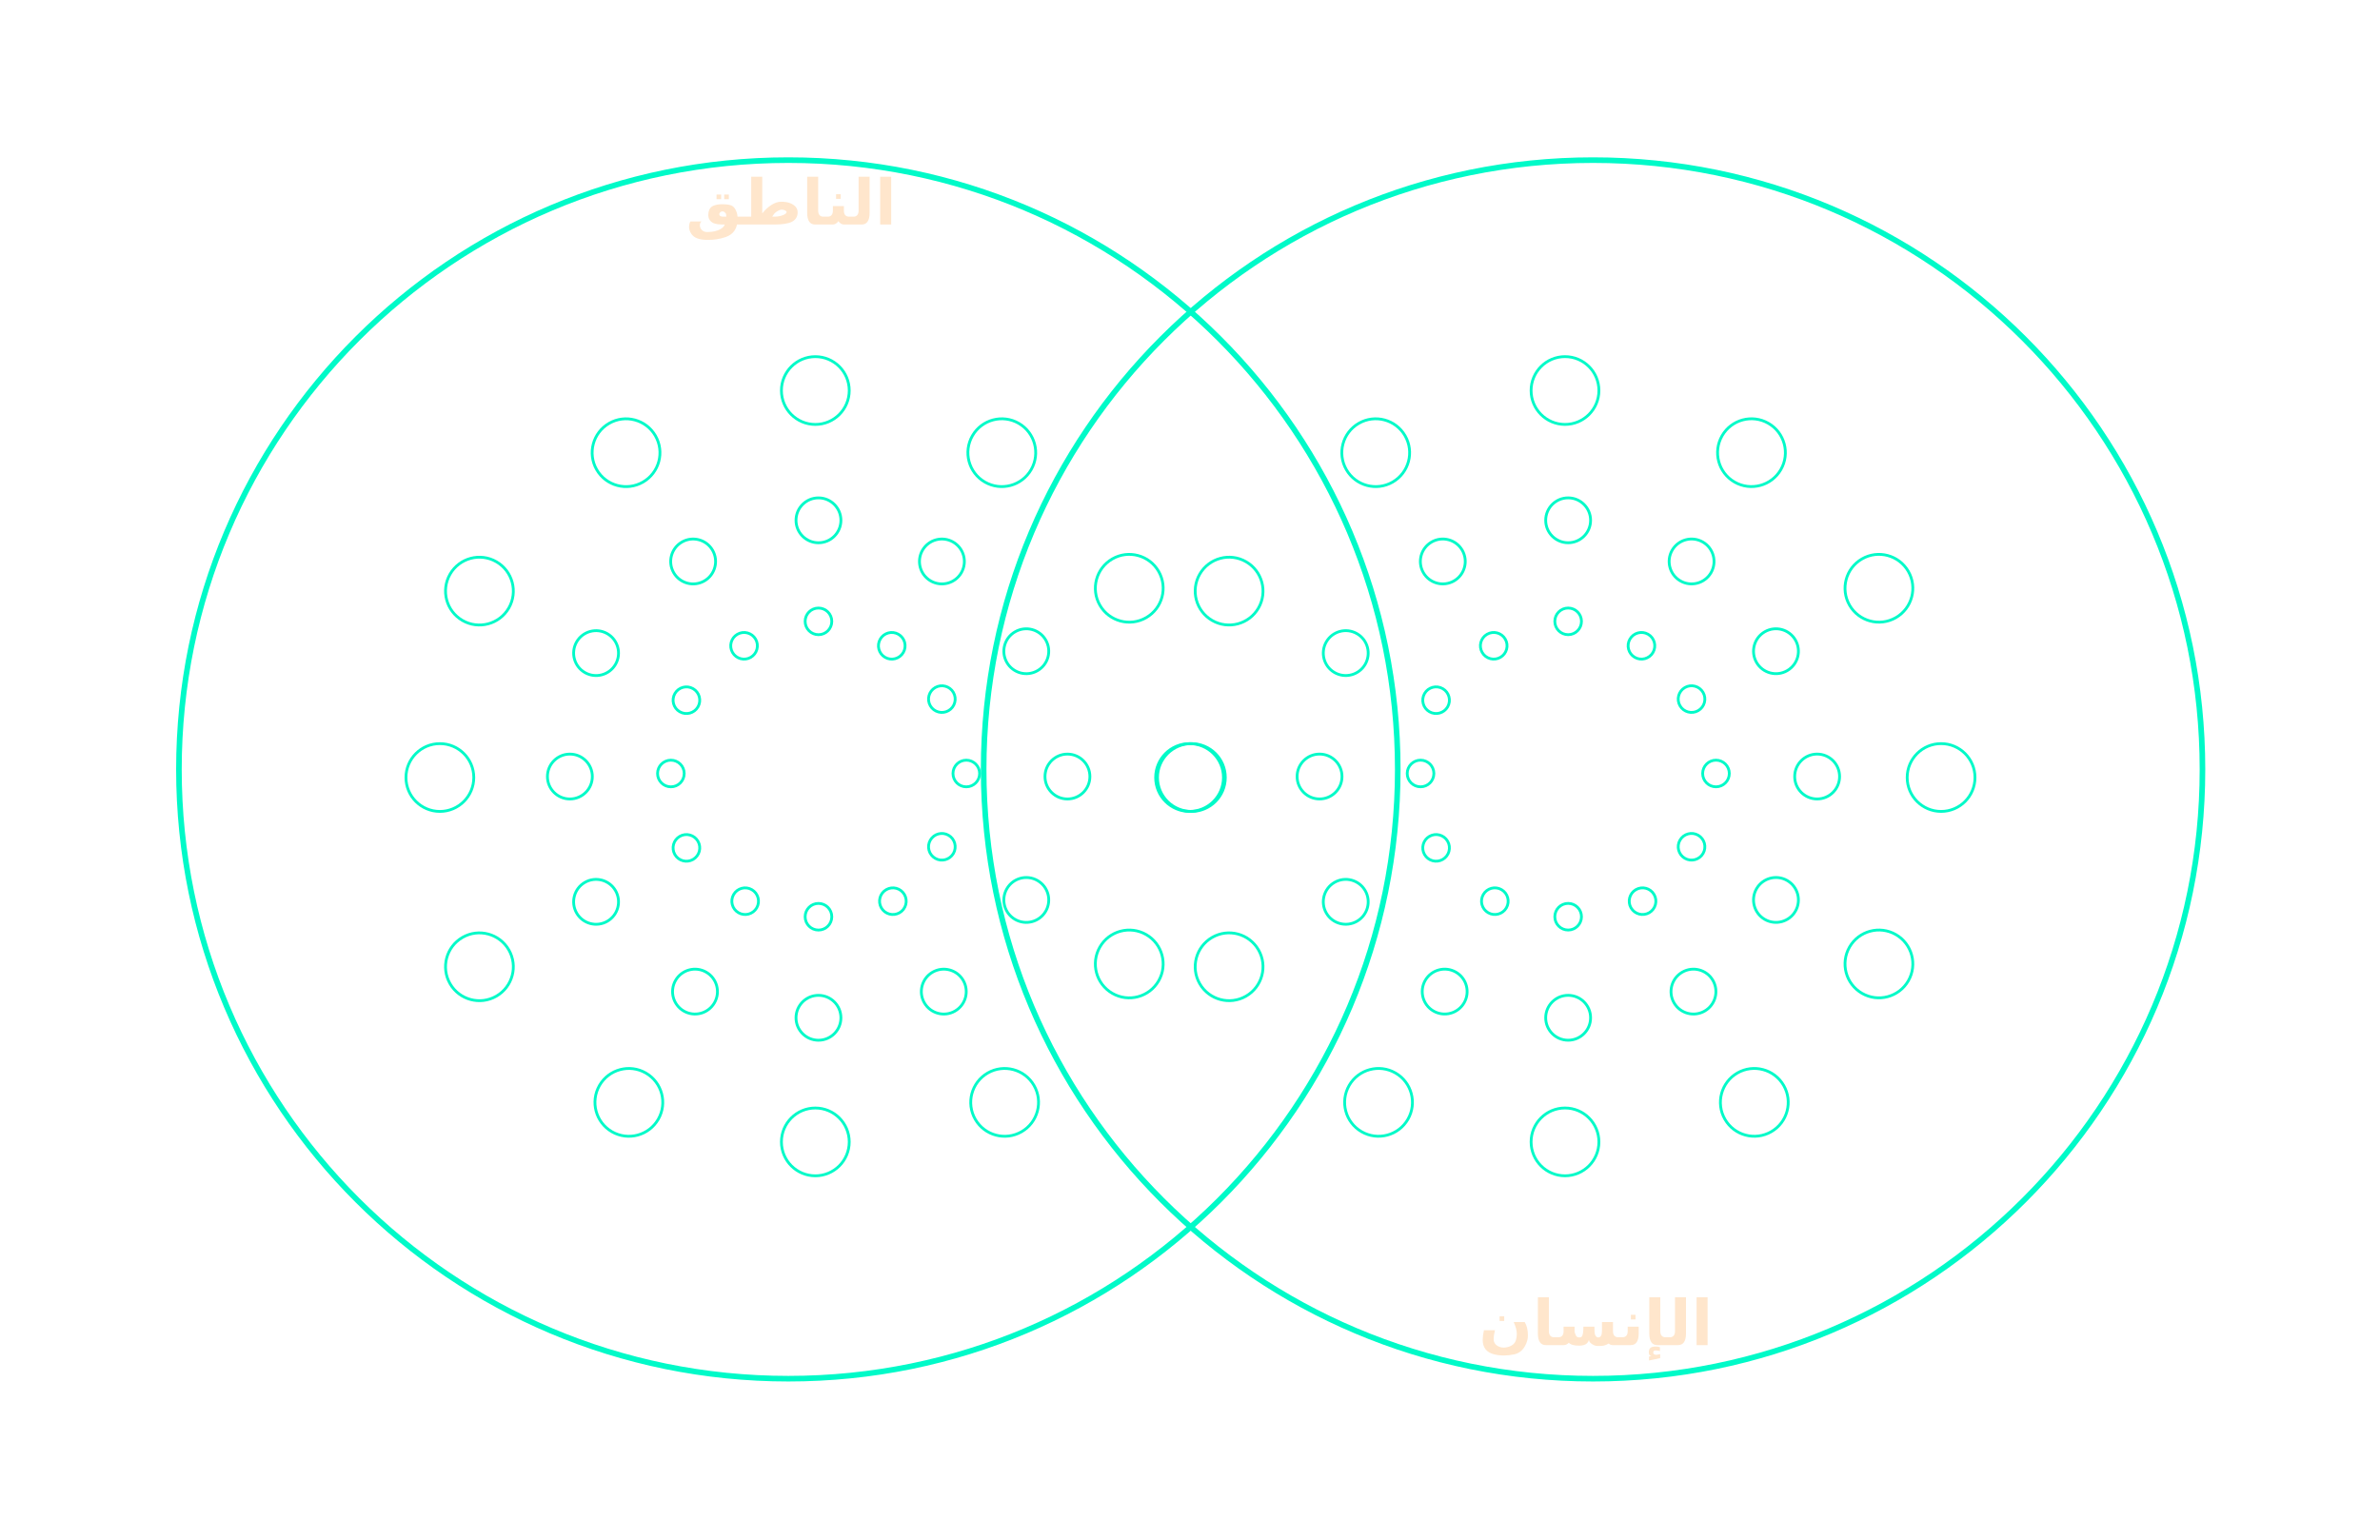
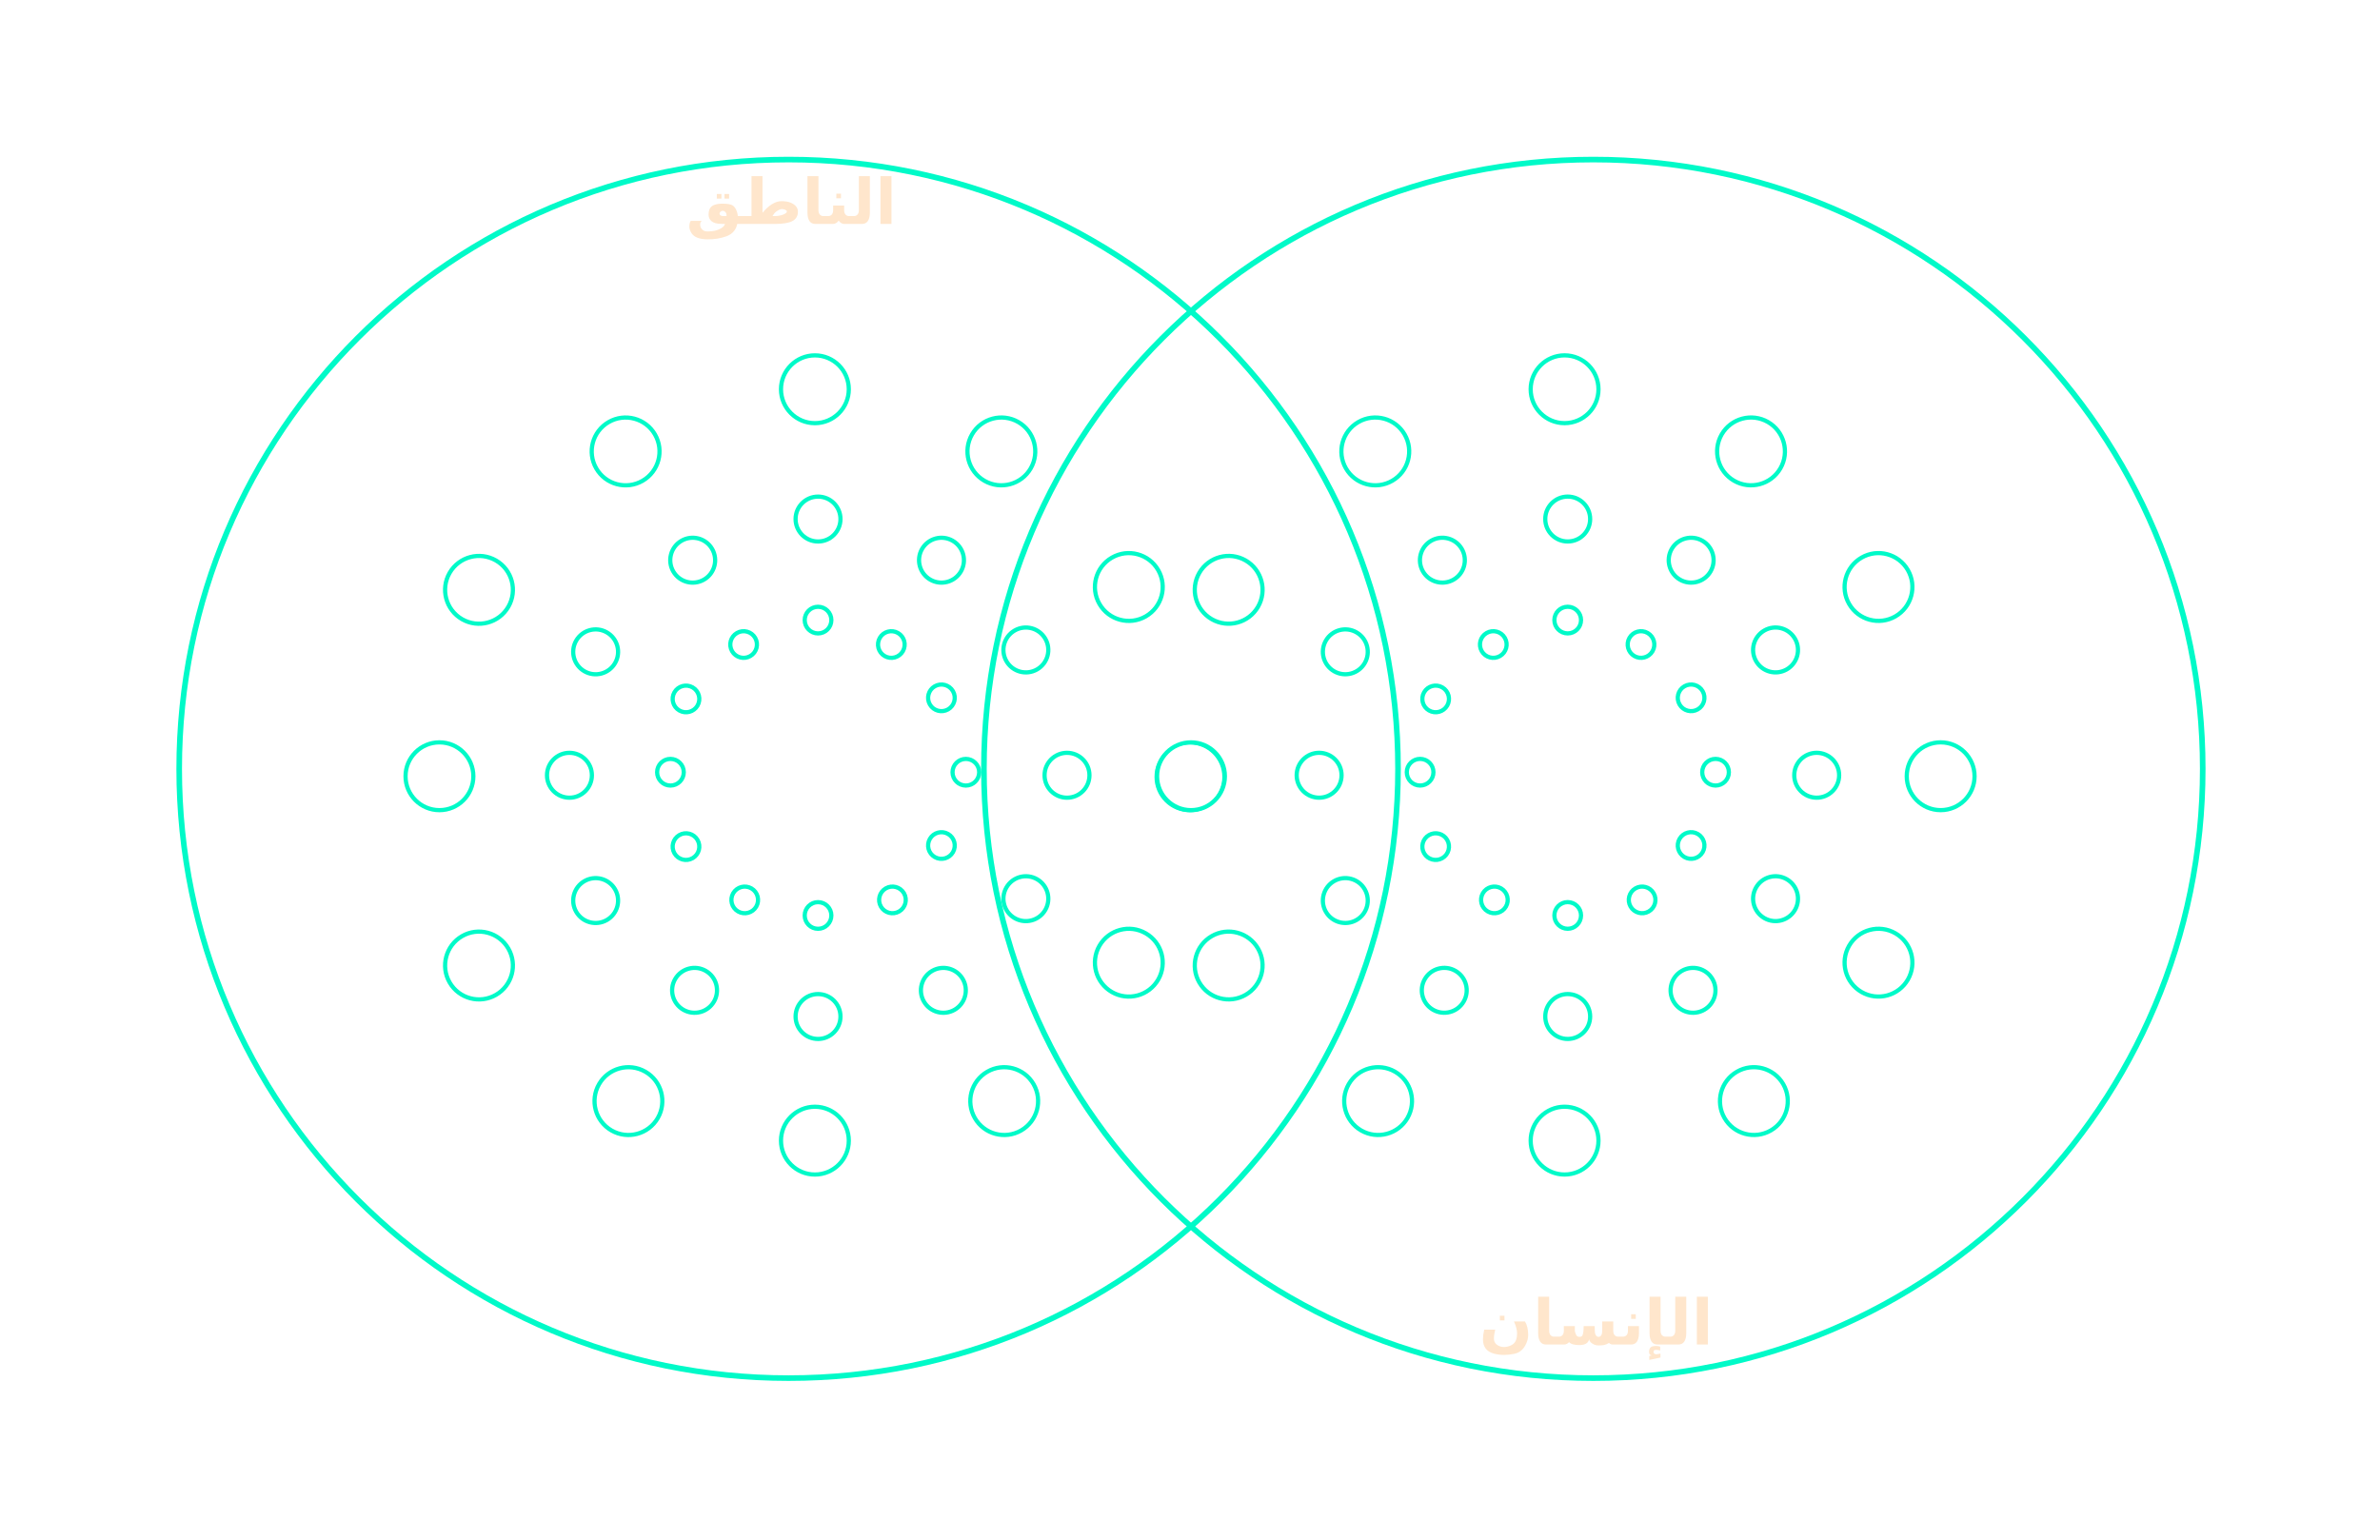
<svg xmlns="http://www.w3.org/2000/svg" style="background: transparent; background-color: transparent; color-scheme: light dark;" version="1.1" width="1700px" height="1100px" viewBox="0 0 1700 1100">
  <defs />
  <g>
    <g data-cell-id="0">
      <g data-cell-id="e1u3LGOlOh_6umvc7Njz-119">
        <g data-cell-id="k8zGtBESLR32vEerugJZ-1">
          <g transform="translate(0.5,0.5)" />
          <g data-cell-id="e1u3LGOlOh_6umvc7Njz-1">
            <g>
-               <ellipse cx="563.1" cy="549.7" rx="435.293" ry="435.293" fill="none" stroke="#00fac8" stroke-width="4" pointer-events="all" style="stroke: rgb(0, 250, 200);" />
+               <ellipse cx="563.29" cy="549.29" rx="435.293" ry="435.293" fill="none" stroke="#00fac8" stroke-width="4" pointer-events="all" style="stroke: rgb(0, 250, 200);" />
            </g>
            <g>
              <g fill="#FFE6CC" font-family="Helvetica" font-weight="bold" text-anchor="middle" font-size="22px" style="fill: rgb(255, 230, 204);">
-                 <text x="565.1" y="160.41">
+                 <text x="565.29" y="160">
                  <tspan style="font-size: 2.045em;">
                    <tspan>الناطق</tspan>
                  </tspan>
                </text>
              </g>
            </g>
          </g>
          <g data-cell-id="5utG4yoqGBnhhhAGblXh-133">
            <g>
-               <ellipse cx="1137.9" cy="549.7" rx="435.293" ry="435.293" fill="none" stroke="#00fac8" stroke-width="4" pointer-events="all" style="stroke: rgb(0, 250, 200);" />
+               <ellipse cx="1138.09" cy="549.29" rx="435.293" ry="435.293" fill="none" stroke="#00fac8" stroke-width="4" pointer-events="all" style="stroke: rgb(0, 250, 200);" />
            </g>
            <g>
              <g fill="#FFE6CC" font-family="Helvetica" font-weight="bold" text-anchor="middle" font-size="22px" style="fill: rgb(255, 230, 204);">
-                 <text x="1139.9" y="961">
+                 <text x="1140.09" y="960.59">
                  <tspan style="font-size: 2.045em;">
                    <tspan>الإنسان</tspan>
                  </tspan>
                </text>
              </g>
            </g>
          </g>
          <g data-cell-id="NM6jg3-jSMwz8pZw23oO-160">
            <g transform="translate(0.5,0.5)" />
            <g data-cell-id="NM6jg3-jSMwz8pZw23oO-161">
-               <g transform="translate(0.5,0.5)">
-                 <ellipse cx="1117.36" cy="278.51" rx="24.217" ry="24.217" fill="none" stroke="#00fac8" stroke-width="2" pointer-events="all" style="stroke: rgb(0, 250, 200);" />
+               <g>
+                 <ellipse cx="1117.55" cy="278.1" rx="24.217" ry="24.217" fill="none" stroke="#00fac8" stroke-width="3" pointer-events="all" style="stroke: rgb(0, 250, 200);" />
              </g>
            </g>
            <g data-cell-id="NM6jg3-jSMwz8pZw23oO-162">
-               <g transform="translate(0.5,0.5)">
-                 <ellipse cx="1117.36" cy="815.32" rx="24.217" ry="24.217" fill="none" stroke="#00fac8" stroke-width="2" pointer-events="all" style="stroke: rgb(0, 250, 200);" />
+               <g>
+                 <ellipse cx="1117.55" cy="814.91" rx="24.217" ry="24.217" fill="none" stroke="#00fac8" stroke-width="3" pointer-events="all" style="stroke: rgb(0, 250, 200);" />
              </g>
            </g>
            <g data-cell-id="NM6jg3-jSMwz8pZw23oO-163">
-               <g transform="translate(0.5,0.5)">
-                 <ellipse cx="1250.55" cy="322.91" rx="24.217" ry="24.217" fill="none" stroke="#00fac8" stroke-width="2" transform="rotate(30,1250.55,322.91)" pointer-events="all" style="stroke: rgb(0, 250, 200);" />
+               <g>
+                 <ellipse cx="1250.74" cy="322.5" rx="24.217" ry="24.217" fill="none" stroke="#00fac8" stroke-width="3" transform="rotate(30,1250.74,322.5)" pointer-events="all" style="stroke: rgb(0, 250, 200);" />
              </g>
            </g>
            <g data-cell-id="NM6jg3-jSMwz8pZw23oO-164">
-               <g transform="translate(0.5,0.5)">
-                 <ellipse cx="984.17" cy="787.07" rx="24.217" ry="24.217" fill="none" stroke="#00fac8" stroke-width="2" transform="rotate(30,984.17,787.07)" pointer-events="all" style="stroke: rgb(0, 250, 200);" />
+               <g>
+                 <ellipse cx="984.36" cy="786.66" rx="24.217" ry="24.217" fill="none" stroke="#00fac8" stroke-width="3" transform="rotate(30,984.36,786.66)" pointer-events="all" style="stroke: rgb(0, 250, 200);" />
              </g>
            </g>
            <g data-cell-id="NM6jg3-jSMwz8pZw23oO-165">
-               <g transform="translate(0.5,0.5)">
-                 <ellipse cx="982.16" cy="322.92" rx="24.217" ry="24.217" fill="none" stroke="#00fac8" stroke-width="2" transform="rotate(-30,982.16,322.92)" pointer-events="all" style="stroke: rgb(0, 250, 200);" />
+               <g>
+                 <ellipse cx="982.35" cy="322.51" rx="24.217" ry="24.217" fill="none" stroke="#00fac8" stroke-width="3" transform="rotate(-30,982.35,322.51)" pointer-events="all" style="stroke: rgb(0, 250, 200);" />
              </g>
            </g>
            <g data-cell-id="NM6jg3-jSMwz8pZw23oO-166">
-               <g transform="translate(0.5,0.5)">
-                 <ellipse cx="1252.58" cy="787.07" rx="24.217" ry="24.217" fill="none" stroke="#00fac8" stroke-width="2" transform="rotate(-30,1252.58,787.07)" pointer-events="all" style="stroke: rgb(0, 250, 200);" />
+               <g>
+                 <ellipse cx="1252.77" cy="786.66" rx="24.217" ry="24.217" fill="none" stroke="#00fac8" stroke-width="3" transform="rotate(-30,1252.77,786.66)" pointer-events="all" style="stroke: rgb(0, 250, 200);" />
              </g>
            </g>
            <g data-cell-id="NM6jg3-jSMwz8pZw23oO-167">
-               <g transform="translate(0.5,0.5)">
-                 <ellipse cx="1385.99" cy="554.99" rx="24.217" ry="24.217" fill="none" stroke="#00fac8" stroke-width="2" transform="rotate(90,1385.99,554.99)" pointer-events="all" style="stroke: rgb(0, 250, 200);" />
+               <g>
+                 <ellipse cx="1386.18" cy="554.58" rx="24.217" ry="24.217" fill="none" stroke="#00fac8" stroke-width="3" transform="rotate(90,1386.18,554.58)" pointer-events="all" style="stroke: rgb(0, 250, 200);" />
              </g>
            </g>
            <g data-cell-id="NM6jg3-jSMwz8pZw23oO-168">
              <g transform="translate(0.5,0.5)">
-                 <ellipse cx="849.18" cy="554.99" rx="24.217" ry="24.217" fill="none" stroke="#00fac8" stroke-width="2" transform="rotate(90,849.18,554.99)" pointer-events="all" style="stroke: rgb(0, 250, 200);" />
+                 <ellipse cx="849.37" cy="554.58" rx="24.217" ry="24.217" fill="none" stroke="#00fac8" stroke-width="2" transform="rotate(90,849.37,554.58)" pointer-events="all" style="stroke: rgb(0, 250, 200);" />
              </g>
            </g>
            <g data-cell-id="NM6jg3-jSMwz8pZw23oO-169">
-               <g transform="translate(0.5,0.5)">
-                 <ellipse cx="1341.59" cy="688.18" rx="24.217" ry="24.217" fill="none" stroke="#00fac8" stroke-width="2" transform="rotate(120,1341.59,688.18)" pointer-events="all" style="stroke: rgb(0, 250, 200);" />
+               <g>
+                 <ellipse cx="1341.78" cy="687.77" rx="24.217" ry="24.217" fill="none" stroke="#00fac8" stroke-width="3" transform="rotate(120,1341.78,687.77)" pointer-events="all" style="stroke: rgb(0, 250, 200);" />
              </g>
            </g>
            <g data-cell-id="NM6jg3-jSMwz8pZw23oO-170">
-               <g transform="translate(0.5,0.5)">
-                 <ellipse cx="877.43" cy="421.8" rx="24.217" ry="24.217" fill="none" stroke="#00fac8" stroke-width="2" transform="rotate(120,877.43,421.8)" pointer-events="all" style="stroke: rgb(0, 250, 200);" />
+               <g>
+                 <ellipse cx="877.62" cy="421.39" rx="24.217" ry="24.217" fill="none" stroke="#00fac8" stroke-width="3" transform="rotate(120,877.62,421.39)" pointer-events="all" style="stroke: rgb(0, 250, 200);" />
              </g>
            </g>
            <g data-cell-id="NM6jg3-jSMwz8pZw23oO-171">
-               <g transform="translate(0.5,0.5)">
-                 <ellipse cx="1341.59" cy="419.78" rx="24.217" ry="24.217" fill="none" stroke="#00fac8" stroke-width="2" transform="rotate(60,1341.59,419.78)" pointer-events="all" style="stroke: rgb(0, 250, 200);" />
+               <g>
+                 <ellipse cx="1341.78" cy="419.37" rx="24.217" ry="24.217" fill="none" stroke="#00fac8" stroke-width="3" transform="rotate(60,1341.78,419.37)" pointer-events="all" style="stroke: rgb(0, 250, 200);" />
              </g>
            </g>
            <g data-cell-id="NM6jg3-jSMwz8pZw23oO-172">
-               <g transform="translate(0.5,0.5)">
-                 <ellipse cx="877.43" cy="690.2" rx="24.217" ry="24.217" fill="none" stroke="#00fac8" stroke-width="2" transform="rotate(60,877.43,690.2)" pointer-events="all" style="stroke: rgb(0, 250, 200);" />
+               <g>
+                 <ellipse cx="877.62" cy="689.79" rx="24.217" ry="24.217" fill="none" stroke="#00fac8" stroke-width="3" transform="rotate(60,877.62,689.79)" pointer-events="all" style="stroke: rgb(0, 250, 200);" />
              </g>
            </g>
            <g data-cell-id="NM6jg3-jSMwz8pZw23oO-173">
-               <g transform="translate(0.5,0.5)" />
+               <g />
              <g data-cell-id="NM6jg3-jSMwz8pZw23oO-174">
-                 <g transform="translate(0.5,0.5)">
-                   <ellipse cx="1119.6" cy="371.23" rx="16.033" ry="16.033" fill="none" stroke="#00fac8" stroke-width="2" pointer-events="all" style="stroke: rgb(0, 250, 200);" />
+                 <g>
+                   <ellipse cx="1119.79" cy="370.82" rx="16.033" ry="16.033" fill="none" stroke="#00fac8" stroke-width="3" pointer-events="all" style="stroke: rgb(0, 250, 200);" />
                </g>
              </g>
              <g data-cell-id="NM6jg3-jSMwz8pZw23oO-175">
-                 <g transform="translate(0.5,0.5)">
-                   <ellipse cx="1119.6" cy="726.64" rx="16.033" ry="16.033" fill="none" stroke="#00fac8" stroke-width="2" pointer-events="all" style="stroke: rgb(0, 250, 200);" />
+                 <g>
+                   <ellipse cx="1119.79" cy="726.23" rx="16.033" ry="16.033" fill="none" stroke="#00fac8" stroke-width="3" pointer-events="all" style="stroke: rgb(0, 250, 200);" />
                </g>
              </g>
              <g data-cell-id="NM6jg3-jSMwz8pZw23oO-176">
-                 <g transform="translate(0.5,0.5)" />
+                 <g />
                <g data-cell-id="NM6jg3-jSMwz8pZw23oO-177">
-                   <g transform="translate(0.5,0.5)">
-                     <ellipse cx="1207.78" cy="400.63" rx="16.033" ry="16.033" fill="none" stroke="#00fac8" stroke-width="2" transform="rotate(30,1207.78,400.63)" pointer-events="all" style="stroke: rgb(0, 250, 200);" />
+                   <g>
+                     <ellipse cx="1207.97" cy="400.22" rx="16.033" ry="16.033" fill="none" stroke="#00fac8" stroke-width="3" transform="rotate(30,1207.97,400.22)" pointer-events="all" style="stroke: rgb(0, 250, 200);" />
                  </g>
                </g>
                <g data-cell-id="NM6jg3-jSMwz8pZw23oO-178">
-                   <g transform="translate(0.5,0.5)">
-                     <ellipse cx="1031.42" cy="707.93" rx="16.033" ry="16.033" fill="none" stroke="#00fac8" stroke-width="2" transform="rotate(30,1031.42,707.93)" pointer-events="all" style="stroke: rgb(0, 250, 200);" />
+                   <g>
+                     <ellipse cx="1031.61" cy="707.52" rx="16.033" ry="16.033" fill="none" stroke="#00fac8" stroke-width="3" transform="rotate(30,1031.61,707.52)" pointer-events="all" style="stroke: rgb(0, 250, 200);" />
                  </g>
                </g>
              </g>
              <g data-cell-id="NM6jg3-jSMwz8pZw23oO-179">
-                 <g transform="translate(0.5,0.5)" />
+                 <g />
                <g data-cell-id="NM6jg3-jSMwz8pZw23oO-180">
-                   <g transform="translate(0.5,0.5)">
-                     <ellipse cx="1030.08" cy="400.63" rx="16.033" ry="16.033" fill="none" stroke="#00fac8" stroke-width="2" transform="rotate(-30,1030.08,400.63)" pointer-events="all" style="stroke: rgb(0, 250, 200);" />
+                   <g>
+                     <ellipse cx="1030.27" cy="400.22" rx="16.033" ry="16.033" fill="none" stroke="#00fac8" stroke-width="3" transform="rotate(-30,1030.27,400.22)" pointer-events="all" style="stroke: rgb(0, 250, 200);" />
                  </g>
                </g>
                <g data-cell-id="NM6jg3-jSMwz8pZw23oO-181">
-                   <g transform="translate(0.5,0.5)">
-                     <ellipse cx="1209.12" cy="707.94" rx="16.033" ry="16.033" fill="none" stroke="#00fac8" stroke-width="2" transform="rotate(-30,1209.12,707.94)" pointer-events="all" style="stroke: rgb(0, 250, 200);" />
+                   <g>
+                     <ellipse cx="1209.31" cy="707.53" rx="16.033" ry="16.033" fill="none" stroke="#00fac8" stroke-width="3" transform="rotate(-30,1209.31,707.53)" pointer-events="all" style="stroke: rgb(0, 250, 200);" />
                  </g>
                </g>
              </g>
              <g data-cell-id="NM6jg3-jSMwz8pZw23oO-182">
-                 <g transform="translate(0.5,0.5)" />
+                 <g />
                <g data-cell-id="NM6jg3-jSMwz8pZw23oO-183">
-                   <g transform="translate(0.5,0.5)">
-                     <ellipse cx="1297.45" cy="554.28" rx="16.033" ry="16.033" fill="none" stroke="#00fac8" stroke-width="2" transform="rotate(90,1297.45,554.28)" pointer-events="all" style="stroke: rgb(0, 250, 200);" />
+                   <g>
+                     <ellipse cx="1297.64" cy="553.87" rx="16.033" ry="16.033" fill="none" stroke="#00fac8" stroke-width="3" transform="rotate(90,1297.64,553.87)" pointer-events="all" style="stroke: rgb(0, 250, 200);" />
                  </g>
                </g>
                <g data-cell-id="NM6jg3-jSMwz8pZw23oO-184">
-                   <g transform="translate(0.5,0.5)">
-                     <ellipse cx="942.04" cy="554.28" rx="16.033" ry="16.033" fill="none" stroke="#00fac8" stroke-width="2" transform="rotate(90,942.04,554.28)" pointer-events="all" style="stroke: rgb(0, 250, 200);" />
+                   <g>
+                     <ellipse cx="942.23" cy="553.87" rx="16.033" ry="16.033" fill="none" stroke="#00fac8" stroke-width="3" transform="rotate(90,942.23,553.87)" pointer-events="all" style="stroke: rgb(0, 250, 200);" />
                  </g>
                </g>
                <g data-cell-id="NM6jg3-jSMwz8pZw23oO-185">
-                   <g transform="translate(0.5,0.5)" />
+                   <g />
                  <g data-cell-id="NM6jg3-jSMwz8pZw23oO-186">
-                     <g transform="translate(0.5,0.5)">
-                       <ellipse cx="1268.05" cy="642.46" rx="16.033" ry="16.033" fill="none" stroke="#00fac8" stroke-width="2" transform="rotate(120,1268.05,642.46)" pointer-events="all" style="stroke: rgb(0, 250, 200);" />
+                     <g>
+                       <ellipse cx="1268.24" cy="642.05" rx="16.033" ry="16.033" fill="none" stroke="#00fac8" stroke-width="3" transform="rotate(120,1268.24,642.05)" pointer-events="all" style="stroke: rgb(0, 250, 200);" />
                    </g>
                  </g>
                  <g data-cell-id="NM6jg3-jSMwz8pZw23oO-187">
-                     <g transform="translate(0.5,0.5)">
-                       <ellipse cx="960.75" cy="466.1" rx="16.033" ry="16.033" fill="none" stroke="#00fac8" stroke-width="2" transform="rotate(120,960.75,466.1)" pointer-events="all" style="stroke: rgb(0, 250, 200);" />
+                     <g>
+                       <ellipse cx="960.94" cy="465.69" rx="16.033" ry="16.033" fill="none" stroke="#00fac8" stroke-width="3" transform="rotate(120,960.94,465.69)" pointer-events="all" style="stroke: rgb(0, 250, 200);" />
                    </g>
                  </g>
                </g>
                <g data-cell-id="NM6jg3-jSMwz8pZw23oO-188">
-                   <g transform="translate(0.5,0.5)" />
+                   <g />
                  <g data-cell-id="NM6jg3-jSMwz8pZw23oO-189">
-                     <g transform="translate(0.5,0.5)">
-                       <ellipse cx="1268.05" cy="464.76" rx="16.033" ry="16.033" fill="none" stroke="#00fac8" stroke-width="2" transform="rotate(60,1268.05,464.76)" pointer-events="all" style="stroke: rgb(0, 250, 200);" />
+                     <g>
+                       <ellipse cx="1268.24" cy="464.35" rx="16.033" ry="16.033" fill="none" stroke="#00fac8" stroke-width="3" transform="rotate(60,1268.24,464.35)" pointer-events="all" style="stroke: rgb(0, 250, 200);" />
                    </g>
                  </g>
                  <g data-cell-id="NM6jg3-jSMwz8pZw23oO-190">
-                     <g transform="translate(0.5,0.5)">
-                       <ellipse cx="960.75" cy="643.8" rx="16.033" ry="16.033" fill="none" stroke="#00fac8" stroke-width="2" transform="rotate(60,960.75,643.8)" pointer-events="all" style="stroke: rgb(0, 250, 200);" />
+                     <g>
+                       <ellipse cx="960.94" cy="643.39" rx="16.033" ry="16.033" fill="none" stroke="#00fac8" stroke-width="3" transform="rotate(60,960.94,643.39)" pointer-events="all" style="stroke: rgb(0, 250, 200);" />
                    </g>
                  </g>
                </g>
              </g>
              <g data-cell-id="NM6jg3-jSMwz8pZw23oO-191">
-                 <g transform="translate(0.5,0.5)" />
+                 <g />
                <g data-cell-id="NM6jg3-jSMwz8pZw23oO-192">
-                   <g transform="translate(0.5,0.5)">
-                     <ellipse cx="1119.6" cy="443.42" rx="9.52" ry="9.52" fill="none" stroke="#00fac8" stroke-width="2" pointer-events="all" style="stroke: rgb(0, 250, 200);" />
+                   <g>
+                     <ellipse cx="1119.79" cy="443.01" rx="9.52" ry="9.52" fill="none" stroke="#00fac8" stroke-width="3" pointer-events="all" style="stroke: rgb(0, 250, 200);" />
                  </g>
                </g>
                <g data-cell-id="NM6jg3-jSMwz8pZw23oO-193">
-                   <g transform="translate(0.5,0.5)">
-                     <ellipse cx="1119.6" cy="654.44" rx="9.52" ry="9.52" fill="none" stroke="#00fac8" stroke-width="2" pointer-events="all" style="stroke: rgb(0, 250, 200);" />
+                   <g>
+                     <ellipse cx="1119.79" cy="654.03" rx="9.52" ry="9.52" fill="none" stroke="#00fac8" stroke-width="3" pointer-events="all" style="stroke: rgb(0, 250, 200);" />
                  </g>
                </g>
                <g data-cell-id="NM6jg3-jSMwz8pZw23oO-194">
-                   <g transform="translate(0.5,0.5)" />
+                   <g />
                  <g data-cell-id="NM6jg3-jSMwz8pZw23oO-195">
-                     <g transform="translate(0.5,0.5)">
-                       <ellipse cx="1171.96" cy="460.88" rx="9.52" ry="9.52" fill="none" stroke="#00fac8" stroke-width="2" transform="rotate(30,1171.96,460.88)" pointer-events="all" style="stroke: rgb(0, 250, 200);" />
+                     <g>
+                       <ellipse cx="1172.15" cy="460.47" rx="9.52" ry="9.52" fill="none" stroke="#00fac8" stroke-width="3" transform="rotate(30,1172.15,460.47)" pointer-events="all" style="stroke: rgb(0, 250, 200);" />
                    </g>
                  </g>
                  <g data-cell-id="NM6jg3-jSMwz8pZw23oO-196">
-                     <g transform="translate(0.5,0.5)">
-                       <ellipse cx="1067.24" cy="643.34" rx="9.52" ry="9.52" fill="none" stroke="#00fac8" stroke-width="2" transform="rotate(30,1067.24,643.34)" pointer-events="all" style="stroke: rgb(0, 250, 200);" />
+                     <g>
+                       <ellipse cx="1067.43" cy="642.93" rx="9.52" ry="9.52" fill="none" stroke="#00fac8" stroke-width="3" transform="rotate(30,1067.43,642.93)" pointer-events="all" style="stroke: rgb(0, 250, 200);" />
                    </g>
                  </g>
                </g>
                <g data-cell-id="NM6jg3-jSMwz8pZw23oO-197">
-                   <g transform="translate(0.5,0.5)" />
+                   <g />
                  <g data-cell-id="NM6jg3-jSMwz8pZw23oO-198">
-                     <g transform="translate(0.5,0.5)">
-                       <ellipse cx="1066.45" cy="460.88" rx="9.52" ry="9.52" fill="none" stroke="#00fac8" stroke-width="2" transform="rotate(-30,1066.45,460.88)" pointer-events="all" style="stroke: rgb(0, 250, 200);" />
+                     <g>
+                       <ellipse cx="1066.64" cy="460.47" rx="9.52" ry="9.52" fill="none" stroke="#00fac8" stroke-width="3" transform="rotate(-30,1066.64,460.47)" pointer-events="all" style="stroke: rgb(0, 250, 200);" />
                    </g>
                  </g>
                  <g data-cell-id="NM6jg3-jSMwz8pZw23oO-199">
-                     <g transform="translate(0.5,0.5)">
-                       <ellipse cx="1172.75" cy="643.34" rx="9.52" ry="9.52" fill="none" stroke="#00fac8" stroke-width="2" transform="rotate(-30,1172.75,643.34)" pointer-events="all" style="stroke: rgb(0, 250, 200);" />
+                     <g>
+                       <ellipse cx="1172.94" cy="642.93" rx="9.52" ry="9.52" fill="none" stroke="#00fac8" stroke-width="3" transform="rotate(-30,1172.94,642.93)" pointer-events="all" style="stroke: rgb(0, 250, 200);" />
                    </g>
                  </g>
                </g>
                <g data-cell-id="NM6jg3-jSMwz8pZw23oO-200">
-                   <g transform="translate(0.5,0.5)" />
+                   <g />
                  <g data-cell-id="NM6jg3-jSMwz8pZw23oO-201">
-                     <g transform="translate(0.5,0.5)">
-                       <ellipse cx="1225.2" cy="552.11" rx="9.52" ry="9.52" fill="none" stroke="#00fac8" stroke-width="2" transform="rotate(90,1225.2,552.11)" pointer-events="all" style="stroke: rgb(0, 250, 200);" />
+                     <g>
+                       <ellipse cx="1225.39" cy="551.7" rx="9.52" ry="9.52" fill="none" stroke="#00fac8" stroke-width="3" transform="rotate(90,1225.39,551.7)" pointer-events="all" style="stroke: rgb(0, 250, 200);" />
                    </g>
                  </g>
                  <g data-cell-id="NM6jg3-jSMwz8pZw23oO-202">
-                     <g transform="translate(0.5,0.5)">
-                       <ellipse cx="1014.18" cy="552.11" rx="9.52" ry="9.52" fill="none" stroke="#00fac8" stroke-width="2" transform="rotate(90,1014.18,552.11)" pointer-events="all" style="stroke: rgb(0, 250, 200);" />
+                     <g>
+                       <ellipse cx="1014.37" cy="551.7" rx="9.52" ry="9.52" fill="none" stroke="#00fac8" stroke-width="3" transform="rotate(90,1014.37,551.7)" pointer-events="all" style="stroke: rgb(0, 250, 200);" />
                    </g>
                  </g>
                  <g data-cell-id="NM6jg3-jSMwz8pZw23oO-203">
-                     <g transform="translate(0.5,0.5)" />
+                     <g />
                    <g data-cell-id="NM6jg3-jSMwz8pZw23oO-204">
-                       <g transform="translate(0.5,0.5)">
-                         <ellipse cx="1207.74" cy="604.47" rx="9.52" ry="9.52" fill="none" stroke="#00fac8" stroke-width="2" transform="rotate(120,1207.74,604.47)" pointer-events="all" style="stroke: rgb(0, 250, 200);" />
+                       <g>
+                         <ellipse cx="1207.93" cy="604.06" rx="9.52" ry="9.52" fill="none" stroke="#00fac8" stroke-width="3" transform="rotate(120,1207.93,604.06)" pointer-events="all" style="stroke: rgb(0, 250, 200);" />
                      </g>
                    </g>
                    <g data-cell-id="NM6jg3-jSMwz8pZw23oO-205">
-                       <g transform="translate(0.5,0.5)">
-                         <ellipse cx="1025.28" cy="499.75" rx="9.52" ry="9.52" fill="none" stroke="#00fac8" stroke-width="2" transform="rotate(120,1025.28,499.75)" pointer-events="all" style="stroke: rgb(0, 250, 200);" />
+                       <g>
+                         <ellipse cx="1025.47" cy="499.34" rx="9.52" ry="9.52" fill="none" stroke="#00fac8" stroke-width="3" transform="rotate(120,1025.47,499.34)" pointer-events="all" style="stroke: rgb(0, 250, 200);" />
                      </g>
                    </g>
                  </g>
                  <g data-cell-id="NM6jg3-jSMwz8pZw23oO-206">
-                     <g transform="translate(0.5,0.5)" />
+                     <g />
                    <g data-cell-id="NM6jg3-jSMwz8pZw23oO-207">
-                       <g transform="translate(0.5,0.5)">
-                         <ellipse cx="1207.74" cy="498.96" rx="9.52" ry="9.52" fill="none" stroke="#00fac8" stroke-width="2" transform="rotate(60,1207.74,498.96)" pointer-events="all" style="stroke: rgb(0, 250, 200);" />
+                       <g>
+                         <ellipse cx="1207.93" cy="498.55" rx="9.52" ry="9.52" fill="none" stroke="#00fac8" stroke-width="3" transform="rotate(60,1207.93,498.55)" pointer-events="all" style="stroke: rgb(0, 250, 200);" />
                      </g>
                    </g>
                    <g data-cell-id="NM6jg3-jSMwz8pZw23oO-208">
-                       <g transform="translate(0.5,0.5)">
-                         <ellipse cx="1025.28" cy="605.26" rx="9.52" ry="9.52" fill="none" stroke="#00fac8" stroke-width="2" transform="rotate(60,1025.28,605.26)" pointer-events="all" style="stroke: rgb(0, 250, 200);" />
+                       <g>
+                         <ellipse cx="1025.47" cy="604.85" rx="9.52" ry="9.52" fill="none" stroke="#00fac8" stroke-width="3" transform="rotate(60,1025.47,604.85)" pointer-events="all" style="stroke: rgb(0, 250, 200);" />
                      </g>
                    </g>
                  </g>
                </g>
              </g>
            </g>
          </g>
          <g data-cell-id="5utG4yoqGBnhhhAGblXh-261">
-             <g transform="translate(0.5,0.5)">
-               <ellipse cx="581.88" cy="278.52" rx="24.217" ry="24.217" fill="none" stroke="#00fac8" stroke-width="2" pointer-events="all" style="stroke: rgb(0, 250, 200);" />
+             <g>
+               <ellipse cx="582.07" cy="278.11" rx="24.217" ry="24.217" fill="none" stroke="#00fac8" stroke-width="3" pointer-events="all" style="stroke: rgb(0, 250, 200);" />
            </g>
          </g>
          <g data-cell-id="5utG4yoqGBnhhhAGblXh-262">
-             <g transform="translate(0.5,0.5)">
-               <ellipse cx="581.88" cy="815.33" rx="24.217" ry="24.217" fill="none" stroke="#00fac8" stroke-width="2" pointer-events="all" style="stroke: rgb(0, 250, 200);" />
+             <g>
+               <ellipse cx="582.07" cy="814.92" rx="24.217" ry="24.217" fill="none" stroke="#00fac8" stroke-width="3" pointer-events="all" style="stroke: rgb(0, 250, 200);" />
            </g>
          </g>
          <g data-cell-id="5utG4yoqGBnhhhAGblXh-263">
-             <g transform="translate(0.5,0.5)">
-               <ellipse cx="715.07" cy="322.92" rx="24.217" ry="24.217" fill="none" stroke="#00fac8" stroke-width="2" transform="rotate(30,715.07,322.92)" pointer-events="all" style="stroke: rgb(0, 250, 200);" />
+             <g>
+               <ellipse cx="715.26" cy="322.51" rx="24.217" ry="24.217" fill="none" stroke="#00fac8" stroke-width="3" transform="rotate(30,715.26,322.51)" pointer-events="all" style="stroke: rgb(0, 250, 200);" />
            </g>
          </g>
          <g data-cell-id="5utG4yoqGBnhhhAGblXh-264">
-             <g transform="translate(0.5,0.5)">
-               <ellipse cx="448.69" cy="787.08" rx="24.217" ry="24.217" fill="none" stroke="#00fac8" stroke-width="2" transform="rotate(30,448.69,787.08)" pointer-events="all" style="stroke: rgb(0, 250, 200);" />
+             <g>
+               <ellipse cx="448.88" cy="786.67" rx="24.217" ry="24.217" fill="none" stroke="#00fac8" stroke-width="3" transform="rotate(30,448.88,786.67)" pointer-events="all" style="stroke: rgb(0, 250, 200);" />
            </g>
          </g>
          <g data-cell-id="5utG4yoqGBnhhhAGblXh-265">
-             <g transform="translate(0.5,0.5)">
-               <ellipse cx="446.68" cy="322.93" rx="24.217" ry="24.217" fill="none" stroke="#00fac8" stroke-width="2" transform="rotate(-30,446.68,322.93)" pointer-events="all" style="stroke: rgb(0, 250, 200);" />
+             <g>
+               <ellipse cx="446.87" cy="322.52" rx="24.217" ry="24.217" fill="none" stroke="#00fac8" stroke-width="3" transform="rotate(-30,446.87,322.52)" pointer-events="all" style="stroke: rgb(0, 250, 200);" />
            </g>
          </g>
          <g data-cell-id="5utG4yoqGBnhhhAGblXh-266">
-             <g transform="translate(0.5,0.5)">
-               <ellipse cx="717.1" cy="787.08" rx="24.217" ry="24.217" fill="none" stroke="#00fac8" stroke-width="2" transform="rotate(-30,717.1,787.08)" pointer-events="all" style="stroke: rgb(0, 250, 200);" />
+             <g>
+               <ellipse cx="717.29" cy="786.67" rx="24.217" ry="24.217" fill="none" stroke="#00fac8" stroke-width="3" transform="rotate(-30,717.29,786.67)" pointer-events="all" style="stroke: rgb(0, 250, 200);" />
            </g>
          </g>
          <g data-cell-id="5utG4yoqGBnhhhAGblXh-267">
-             <g transform="translate(0.5,0.5)">
-               <ellipse cx="850.51" cy="555" rx="24.217" ry="24.217" fill="none" stroke="#00fac8" stroke-width="2" transform="rotate(90,850.51,555)" pointer-events="all" style="stroke: rgb(0, 250, 200);" />
+             <g>
+               <ellipse cx="850.7" cy="554.59" rx="24.217" ry="24.217" fill="none" stroke="#00fac8" stroke-width="3" transform="rotate(90,850.7,554.59)" pointer-events="all" style="stroke: rgb(0, 250, 200);" />
            </g>
          </g>
          <g data-cell-id="5utG4yoqGBnhhhAGblXh-268">
-             <g transform="translate(0.5,0.5)">
-               <ellipse cx="313.7" cy="555" rx="24.217" ry="24.217" fill="none" stroke="#00fac8" stroke-width="2" transform="rotate(90,313.7,555)" pointer-events="all" style="stroke: rgb(0, 250, 200);" />
+             <g>
+               <ellipse cx="313.89" cy="554.59" rx="24.217" ry="24.217" fill="none" stroke="#00fac8" stroke-width="3" transform="rotate(90,313.89,554.59)" pointer-events="all" style="stroke: rgb(0, 250, 200);" />
            </g>
          </g>
          <g data-cell-id="5utG4yoqGBnhhhAGblXh-269">
-             <g transform="translate(0.5,0.5)">
-               <ellipse cx="806.11" cy="688.19" rx="24.217" ry="24.217" fill="none" stroke="#00fac8" stroke-width="2" transform="rotate(120,806.11,688.19)" pointer-events="all" style="stroke: rgb(0, 250, 200);" />
+             <g>
+               <ellipse cx="806.3" cy="687.78" rx="24.217" ry="24.217" fill="none" stroke="#00fac8" stroke-width="3" transform="rotate(120,806.3,687.78)" pointer-events="all" style="stroke: rgb(0, 250, 200);" />
            </g>
          </g>
          <g data-cell-id="5utG4yoqGBnhhhAGblXh-270">
-             <g transform="translate(0.5,0.5)">
-               <ellipse cx="341.95" cy="421.81" rx="24.217" ry="24.217" fill="none" stroke="#00fac8" stroke-width="2" transform="rotate(120,341.95,421.81)" pointer-events="all" style="stroke: rgb(0, 250, 200);" />
+             <g>
+               <ellipse cx="342.14" cy="421.4" rx="24.217" ry="24.217" fill="none" stroke="#00fac8" stroke-width="3" transform="rotate(120,342.14,421.4)" pointer-events="all" style="stroke: rgb(0, 250, 200);" />
            </g>
          </g>
          <g data-cell-id="5utG4yoqGBnhhhAGblXh-271">
-             <g transform="translate(0.5,0.5)">
-               <ellipse cx="806.11" cy="419.79" rx="24.217" ry="24.217" fill="none" stroke="#00fac8" stroke-width="2" transform="rotate(60,806.11,419.79)" pointer-events="all" style="stroke: rgb(0, 250, 200);" />
+             <g>
+               <ellipse cx="806.3" cy="419.38" rx="24.217" ry="24.217" fill="none" stroke="#00fac8" stroke-width="3" transform="rotate(60,806.3,419.38)" pointer-events="all" style="stroke: rgb(0, 250, 200);" />
            </g>
          </g>
          <g data-cell-id="5utG4yoqGBnhhhAGblXh-272">
-             <g transform="translate(0.5,0.5)">
-               <ellipse cx="341.95" cy="690.21" rx="24.217" ry="24.217" fill="none" stroke="#00fac8" stroke-width="2" transform="rotate(60,341.95,690.21)" pointer-events="all" style="stroke: rgb(0, 250, 200);" />
+             <g>
+               <ellipse cx="342.14" cy="689.8" rx="24.217" ry="24.217" fill="none" stroke="#00fac8" stroke-width="3" transform="rotate(60,342.14,689.8)" pointer-events="all" style="stroke: rgb(0, 250, 200);" />
            </g>
          </g>
          <g data-cell-id="5utG4yoqGBnhhhAGblXh-273">
-             <g transform="translate(0.5,0.5)" />
+             <g />
            <g data-cell-id="5utG4yoqGBnhhhAGblXh-274">
-               <g transform="translate(0.5,0.5)">
-                 <ellipse cx="584.12" cy="371.24" rx="16.033" ry="16.033" fill="none" stroke="#00fac8" stroke-width="2" pointer-events="all" style="stroke: rgb(0, 250, 200);" />
+               <g>
+                 <ellipse cx="584.31" cy="370.83" rx="16.033" ry="16.033" fill="none" stroke="#00fac8" stroke-width="3" pointer-events="all" style="stroke: rgb(0, 250, 200);" />
              </g>
            </g>
            <g data-cell-id="5utG4yoqGBnhhhAGblXh-275">
-               <g transform="translate(0.5,0.5)">
-                 <ellipse cx="584.12" cy="726.65" rx="16.033" ry="16.033" fill="none" stroke="#00fac8" stroke-width="2" pointer-events="all" style="stroke: rgb(0, 250, 200);" />
+               <g>
+                 <ellipse cx="584.31" cy="726.24" rx="16.033" ry="16.033" fill="none" stroke="#00fac8" stroke-width="3" pointer-events="all" style="stroke: rgb(0, 250, 200);" />
              </g>
            </g>
            <g data-cell-id="5utG4yoqGBnhhhAGblXh-276">
-               <g transform="translate(0.5,0.5)" />
+               <g />
              <g data-cell-id="5utG4yoqGBnhhhAGblXh-277">
-                 <g transform="translate(0.5,0.5)">
-                   <ellipse cx="672.3" cy="400.64" rx="16.033" ry="16.033" fill="none" stroke="#00fac8" stroke-width="2" transform="rotate(30,672.3,400.64)" pointer-events="all" style="stroke: rgb(0, 250, 200);" />
+                 <g>
+                   <ellipse cx="672.49" cy="400.23" rx="16.033" ry="16.033" fill="none" stroke="#00fac8" stroke-width="3" transform="rotate(30,672.49,400.23)" pointer-events="all" style="stroke: rgb(0, 250, 200);" />
                </g>
              </g>
              <g data-cell-id="5utG4yoqGBnhhhAGblXh-278">
-                 <g transform="translate(0.5,0.5)">
-                   <ellipse cx="495.93" cy="707.94" rx="16.033" ry="16.033" fill="none" stroke="#00fac8" stroke-width="2" transform="rotate(30,495.93,707.94)" pointer-events="all" style="stroke: rgb(0, 250, 200);" />
+                 <g>
+                   <ellipse cx="496.12" cy="707.53" rx="16.033" ry="16.033" fill="none" stroke="#00fac8" stroke-width="3" transform="rotate(30,496.12,707.53)" pointer-events="all" style="stroke: rgb(0, 250, 200);" />
                </g>
              </g>
            </g>
            <g data-cell-id="5utG4yoqGBnhhhAGblXh-279">
-               <g transform="translate(0.5,0.5)" />
+               <g />
              <g data-cell-id="5utG4yoqGBnhhhAGblXh-280">
-                 <g transform="translate(0.5,0.5)">
-                   <ellipse cx="494.6" cy="400.64" rx="16.033" ry="16.033" fill="none" stroke="#00fac8" stroke-width="2" transform="rotate(-30,494.6,400.64)" pointer-events="all" style="stroke: rgb(0, 250, 200);" />
+                 <g>
+                   <ellipse cx="494.79" cy="400.23" rx="16.033" ry="16.033" fill="none" stroke="#00fac8" stroke-width="3" transform="rotate(-30,494.79,400.23)" pointer-events="all" style="stroke: rgb(0, 250, 200);" />
                </g>
              </g>
              <g data-cell-id="5utG4yoqGBnhhhAGblXh-281">
-                 <g transform="translate(0.5,0.5)">
-                   <ellipse cx="673.64" cy="707.95" rx="16.033" ry="16.033" fill="none" stroke="#00fac8" stroke-width="2" transform="rotate(-30,673.64,707.95)" pointer-events="all" style="stroke: rgb(0, 250, 200);" />
+                 <g>
+                   <ellipse cx="673.83" cy="707.54" rx="16.033" ry="16.033" fill="none" stroke="#00fac8" stroke-width="3" transform="rotate(-30,673.83,707.54)" pointer-events="all" style="stroke: rgb(0, 250, 200);" />
                </g>
              </g>
            </g>
            <g data-cell-id="5utG4yoqGBnhhhAGblXh-282">
-               <g transform="translate(0.5,0.5)" />
+               <g />
              <g data-cell-id="5utG4yoqGBnhhhAGblXh-283">
-                 <g transform="translate(0.5,0.5)">
-                   <ellipse cx="761.96" cy="554.29" rx="16.033" ry="16.033" fill="none" stroke="#00fac8" stroke-width="2" transform="rotate(90,761.96,554.29)" pointer-events="all" style="stroke: rgb(0, 250, 200);" />
+                 <g>
+                   <ellipse cx="762.15" cy="553.88" rx="16.033" ry="16.033" fill="none" stroke="#00fac8" stroke-width="3" transform="rotate(90,762.15,553.88)" pointer-events="all" style="stroke: rgb(0, 250, 200);" />
                </g>
              </g>
              <g data-cell-id="5utG4yoqGBnhhhAGblXh-284">
-                 <g transform="translate(0.5,0.5)">
-                   <ellipse cx="406.56" cy="554.29" rx="16.033" ry="16.033" fill="none" stroke="#00fac8" stroke-width="2" transform="rotate(90,406.56,554.29)" pointer-events="all" style="stroke: rgb(0, 250, 200);" />
+                 <g>
+                   <ellipse cx="406.75" cy="553.88" rx="16.033" ry="16.033" fill="none" stroke="#00fac8" stroke-width="3" transform="rotate(90,406.75,553.88)" pointer-events="all" style="stroke: rgb(0, 250, 200);" />
                </g>
              </g>
              <g data-cell-id="5utG4yoqGBnhhhAGblXh-285">
-                 <g transform="translate(0.5,0.5)" />
+                 <g />
                <g data-cell-id="5utG4yoqGBnhhhAGblXh-286">
-                   <g transform="translate(0.5,0.5)">
-                     <ellipse cx="732.57" cy="642.47" rx="16.033" ry="16.033" fill="none" stroke="#00fac8" stroke-width="2" transform="rotate(120,732.57,642.47)" pointer-events="all" style="stroke: rgb(0, 250, 200);" />
+                   <g>
+                     <ellipse cx="732.76" cy="642.06" rx="16.033" ry="16.033" fill="none" stroke="#00fac8" stroke-width="3" transform="rotate(120,732.76,642.06)" pointer-events="all" style="stroke: rgb(0, 250, 200);" />
                  </g>
                </g>
                <g data-cell-id="5utG4yoqGBnhhhAGblXh-287">
-                   <g transform="translate(0.5,0.5)">
-                     <ellipse cx="425.27" cy="466.11" rx="16.033" ry="16.033" fill="none" stroke="#00fac8" stroke-width="2" transform="rotate(120,425.27,466.11)" pointer-events="all" style="stroke: rgb(0, 250, 200);" />
+                   <g>
+                     <ellipse cx="425.46" cy="465.7" rx="16.033" ry="16.033" fill="none" stroke="#00fac8" stroke-width="3" transform="rotate(120,425.46,465.7)" pointer-events="all" style="stroke: rgb(0, 250, 200);" />
                  </g>
                </g>
              </g>
              <g data-cell-id="5utG4yoqGBnhhhAGblXh-288">
-                 <g transform="translate(0.5,0.5)" />
+                 <g />
                <g data-cell-id="5utG4yoqGBnhhhAGblXh-289">
-                   <g transform="translate(0.5,0.5)">
-                     <ellipse cx="732.57" cy="464.77" rx="16.033" ry="16.033" fill="none" stroke="#00fac8" stroke-width="2" transform="rotate(60,732.57,464.77)" pointer-events="all" style="stroke: rgb(0, 250, 200);" />
+                   <g>
+                     <ellipse cx="732.76" cy="464.36" rx="16.033" ry="16.033" fill="none" stroke="#00fac8" stroke-width="3" transform="rotate(60,732.76,464.36)" pointer-events="all" style="stroke: rgb(0, 250, 200);" />
                  </g>
                </g>
                <g data-cell-id="5utG4yoqGBnhhhAGblXh-290">
-                   <g transform="translate(0.5,0.5)">
-                     <ellipse cx="425.27" cy="643.81" rx="16.033" ry="16.033" fill="none" stroke="#00fac8" stroke-width="2" transform="rotate(60,425.27,643.81)" pointer-events="all" style="stroke: rgb(0, 250, 200);" />
+                   <g>
+                     <ellipse cx="425.46" cy="643.4" rx="16.033" ry="16.033" fill="none" stroke="#00fac8" stroke-width="3" transform="rotate(60,425.46,643.4)" pointer-events="all" style="stroke: rgb(0, 250, 200);" />
                  </g>
                </g>
              </g>
            </g>
            <g data-cell-id="5utG4yoqGBnhhhAGblXh-291">
-               <g transform="translate(0.5,0.5)" />
+               <g />
              <g data-cell-id="5utG4yoqGBnhhhAGblXh-292">
-                 <g transform="translate(0.5,0.5)">
-                   <ellipse cx="584.12" cy="443.43" rx="9.52" ry="9.52" fill="none" stroke="#00fac8" stroke-width="2" pointer-events="all" style="stroke: rgb(0, 250, 200);" />
+                 <g>
+                   <ellipse cx="584.31" cy="443.02" rx="9.52" ry="9.52" fill="none" stroke="#00fac8" stroke-width="3" pointer-events="all" style="stroke: rgb(0, 250, 200);" />
                </g>
              </g>
              <g data-cell-id="5utG4yoqGBnhhhAGblXh-293">
-                 <g transform="translate(0.5,0.5)">
-                   <ellipse cx="584.12" cy="654.46" rx="9.52" ry="9.52" fill="none" stroke="#00fac8" stroke-width="2" pointer-events="all" style="stroke: rgb(0, 250, 200);" />
+                 <g>
+                   <ellipse cx="584.31" cy="654.05" rx="9.52" ry="9.52" fill="none" stroke="#00fac8" stroke-width="3" pointer-events="all" style="stroke: rgb(0, 250, 200);" />
                </g>
              </g>
              <g data-cell-id="5utG4yoqGBnhhhAGblXh-294">
-                 <g transform="translate(0.5,0.5)" />
+                 <g />
                <g data-cell-id="5utG4yoqGBnhhhAGblXh-295">
-                   <g transform="translate(0.5,0.5)">
-                     <ellipse cx="636.48" cy="460.89" rx="9.52" ry="9.52" fill="none" stroke="#00fac8" stroke-width="2" transform="rotate(30,636.48,460.89)" pointer-events="all" style="stroke: rgb(0, 250, 200);" />
+                   <g>
+                     <ellipse cx="636.67" cy="460.48" rx="9.52" ry="9.52" fill="none" stroke="#00fac8" stroke-width="3" transform="rotate(30,636.67,460.48)" pointer-events="all" style="stroke: rgb(0, 250, 200);" />
                  </g>
                </g>
                <g data-cell-id="5utG4yoqGBnhhhAGblXh-296">
-                   <g transform="translate(0.5,0.5)">
-                     <ellipse cx="531.76" cy="643.35" rx="9.52" ry="9.52" fill="none" stroke="#00fac8" stroke-width="2" transform="rotate(30,531.76,643.35)" pointer-events="all" style="stroke: rgb(0, 250, 200);" />
+                   <g>
+                     <ellipse cx="531.95" cy="642.94" rx="9.52" ry="9.52" fill="none" stroke="#00fac8" stroke-width="3" transform="rotate(30,531.95,642.94)" pointer-events="all" style="stroke: rgb(0, 250, 200);" />
                  </g>
                </g>
              </g>
              <g data-cell-id="5utG4yoqGBnhhhAGblXh-297">
-                 <g transform="translate(0.5,0.5)" />
+                 <g />
                <g data-cell-id="5utG4yoqGBnhhhAGblXh-298">
-                   <g transform="translate(0.5,0.5)">
-                     <ellipse cx="530.97" cy="460.89" rx="9.52" ry="9.52" fill="none" stroke="#00fac8" stroke-width="2" transform="rotate(-30,530.97,460.89)" pointer-events="all" style="stroke: rgb(0, 250, 200);" />
+                   <g>
+                     <ellipse cx="531.16" cy="460.48" rx="9.52" ry="9.52" fill="none" stroke="#00fac8" stroke-width="3" transform="rotate(-30,531.16,460.48)" pointer-events="all" style="stroke: rgb(0, 250, 200);" />
                  </g>
                </g>
                <g data-cell-id="5utG4yoqGBnhhhAGblXh-299">
-                   <g transform="translate(0.5,0.5)">
-                     <ellipse cx="637.27" cy="643.35" rx="9.52" ry="9.52" fill="none" stroke="#00fac8" stroke-width="2" transform="rotate(-30,637.27,643.35)" pointer-events="all" style="stroke: rgb(0, 250, 200);" />
+                   <g>
+                     <ellipse cx="637.46" cy="642.94" rx="9.52" ry="9.52" fill="none" stroke="#00fac8" stroke-width="3" transform="rotate(-30,637.46,642.94)" pointer-events="all" style="stroke: rgb(0, 250, 200);" />
                  </g>
                </g>
              </g>
              <g data-cell-id="5utG4yoqGBnhhhAGblXh-300">
-                 <g transform="translate(0.5,0.5)" />
+                 <g />
                <g data-cell-id="5utG4yoqGBnhhhAGblXh-301">
-                   <g transform="translate(0.5,0.5)">
-                     <ellipse cx="689.72" cy="552.12" rx="9.52" ry="9.52" fill="none" stroke="#00fac8" stroke-width="2" transform="rotate(90,689.72,552.12)" pointer-events="all" style="stroke: rgb(0, 250, 200);" />
+                   <g>
+                     <ellipse cx="689.91" cy="551.71" rx="9.52" ry="9.52" fill="none" stroke="#00fac8" stroke-width="3" transform="rotate(90,689.91,551.71)" pointer-events="all" style="stroke: rgb(0, 250, 200);" />
                  </g>
                </g>
                <g data-cell-id="5utG4yoqGBnhhhAGblXh-302">
-                   <g transform="translate(0.5,0.5)">
-                     <ellipse cx="478.7" cy="552.12" rx="9.52" ry="9.52" fill="none" stroke="#00fac8" stroke-width="2" transform="rotate(90,478.7,552.12)" pointer-events="all" style="stroke: rgb(0, 250, 200);" />
+                   <g>
+                     <ellipse cx="478.89" cy="551.71" rx="9.52" ry="9.52" fill="none" stroke="#00fac8" stroke-width="3" transform="rotate(90,478.89,551.71)" pointer-events="all" style="stroke: rgb(0, 250, 200);" />
                  </g>
                </g>
                <g data-cell-id="5utG4yoqGBnhhhAGblXh-303">
-                   <g transform="translate(0.5,0.5)" />
+                   <g />
                  <g data-cell-id="5utG4yoqGBnhhhAGblXh-304">
-                     <g transform="translate(0.5,0.5)">
-                       <ellipse cx="672.26" cy="604.48" rx="9.52" ry="9.52" fill="none" stroke="#00fac8" stroke-width="2" transform="rotate(120,672.26,604.48)" pointer-events="all" style="stroke: rgb(0, 250, 200);" />
+                     <g>
+                       <ellipse cx="672.45" cy="604.07" rx="9.52" ry="9.52" fill="none" stroke="#00fac8" stroke-width="3" transform="rotate(120,672.45,604.07)" pointer-events="all" style="stroke: rgb(0, 250, 200);" />
                    </g>
                  </g>
                  <g data-cell-id="5utG4yoqGBnhhhAGblXh-305">
-                     <g transform="translate(0.5,0.5)">
-                       <ellipse cx="489.8" cy="499.76" rx="9.52" ry="9.52" fill="none" stroke="#00fac8" stroke-width="2" transform="rotate(120,489.8,499.76)" pointer-events="all" style="stroke: rgb(0, 250, 200);" />
+                     <g>
+                       <ellipse cx="489.99" cy="499.35" rx="9.52" ry="9.52" fill="none" stroke="#00fac8" stroke-width="3" transform="rotate(120,489.99,499.35)" pointer-events="all" style="stroke: rgb(0, 250, 200);" />
                    </g>
                  </g>
                </g>
                <g data-cell-id="5utG4yoqGBnhhhAGblXh-306">
-                   <g transform="translate(0.5,0.5)" />
+                   <g />
                  <g data-cell-id="5utG4yoqGBnhhhAGblXh-307">
-                     <g transform="translate(0.5,0.5)">
-                       <ellipse cx="672.26" cy="498.97" rx="9.52" ry="9.52" fill="none" stroke="#00fac8" stroke-width="2" transform="rotate(60,672.26,498.97)" pointer-events="all" style="stroke: rgb(0, 250, 200);" />
+                     <g>
+                       <ellipse cx="672.45" cy="498.56" rx="9.52" ry="9.52" fill="none" stroke="#00fac8" stroke-width="3" transform="rotate(60,672.45,498.56)" pointer-events="all" style="stroke: rgb(0, 250, 200);" />
                    </g>
                  </g>
                  <g data-cell-id="5utG4yoqGBnhhhAGblXh-308">
-                     <g transform="translate(0.5,0.5)">
-                       <ellipse cx="489.8" cy="605.27" rx="9.52" ry="9.52" fill="none" stroke="#00fac8" stroke-width="2" transform="rotate(60,489.8,605.27)" pointer-events="all" style="stroke: rgb(0, 250, 200);" />
+                     <g>
+                       <ellipse cx="489.99" cy="604.86" rx="9.52" ry="9.52" fill="none" stroke="#00fac8" stroke-width="3" transform="rotate(60,489.99,604.86)" pointer-events="all" style="stroke: rgb(0, 250, 200);" />
                    </g>
                  </g>
                </g>
              </g>
            </g>
          </g>
        </g>
      </g>
      <g data-cell-id="1" />
    </g>
  </g>
</svg>
